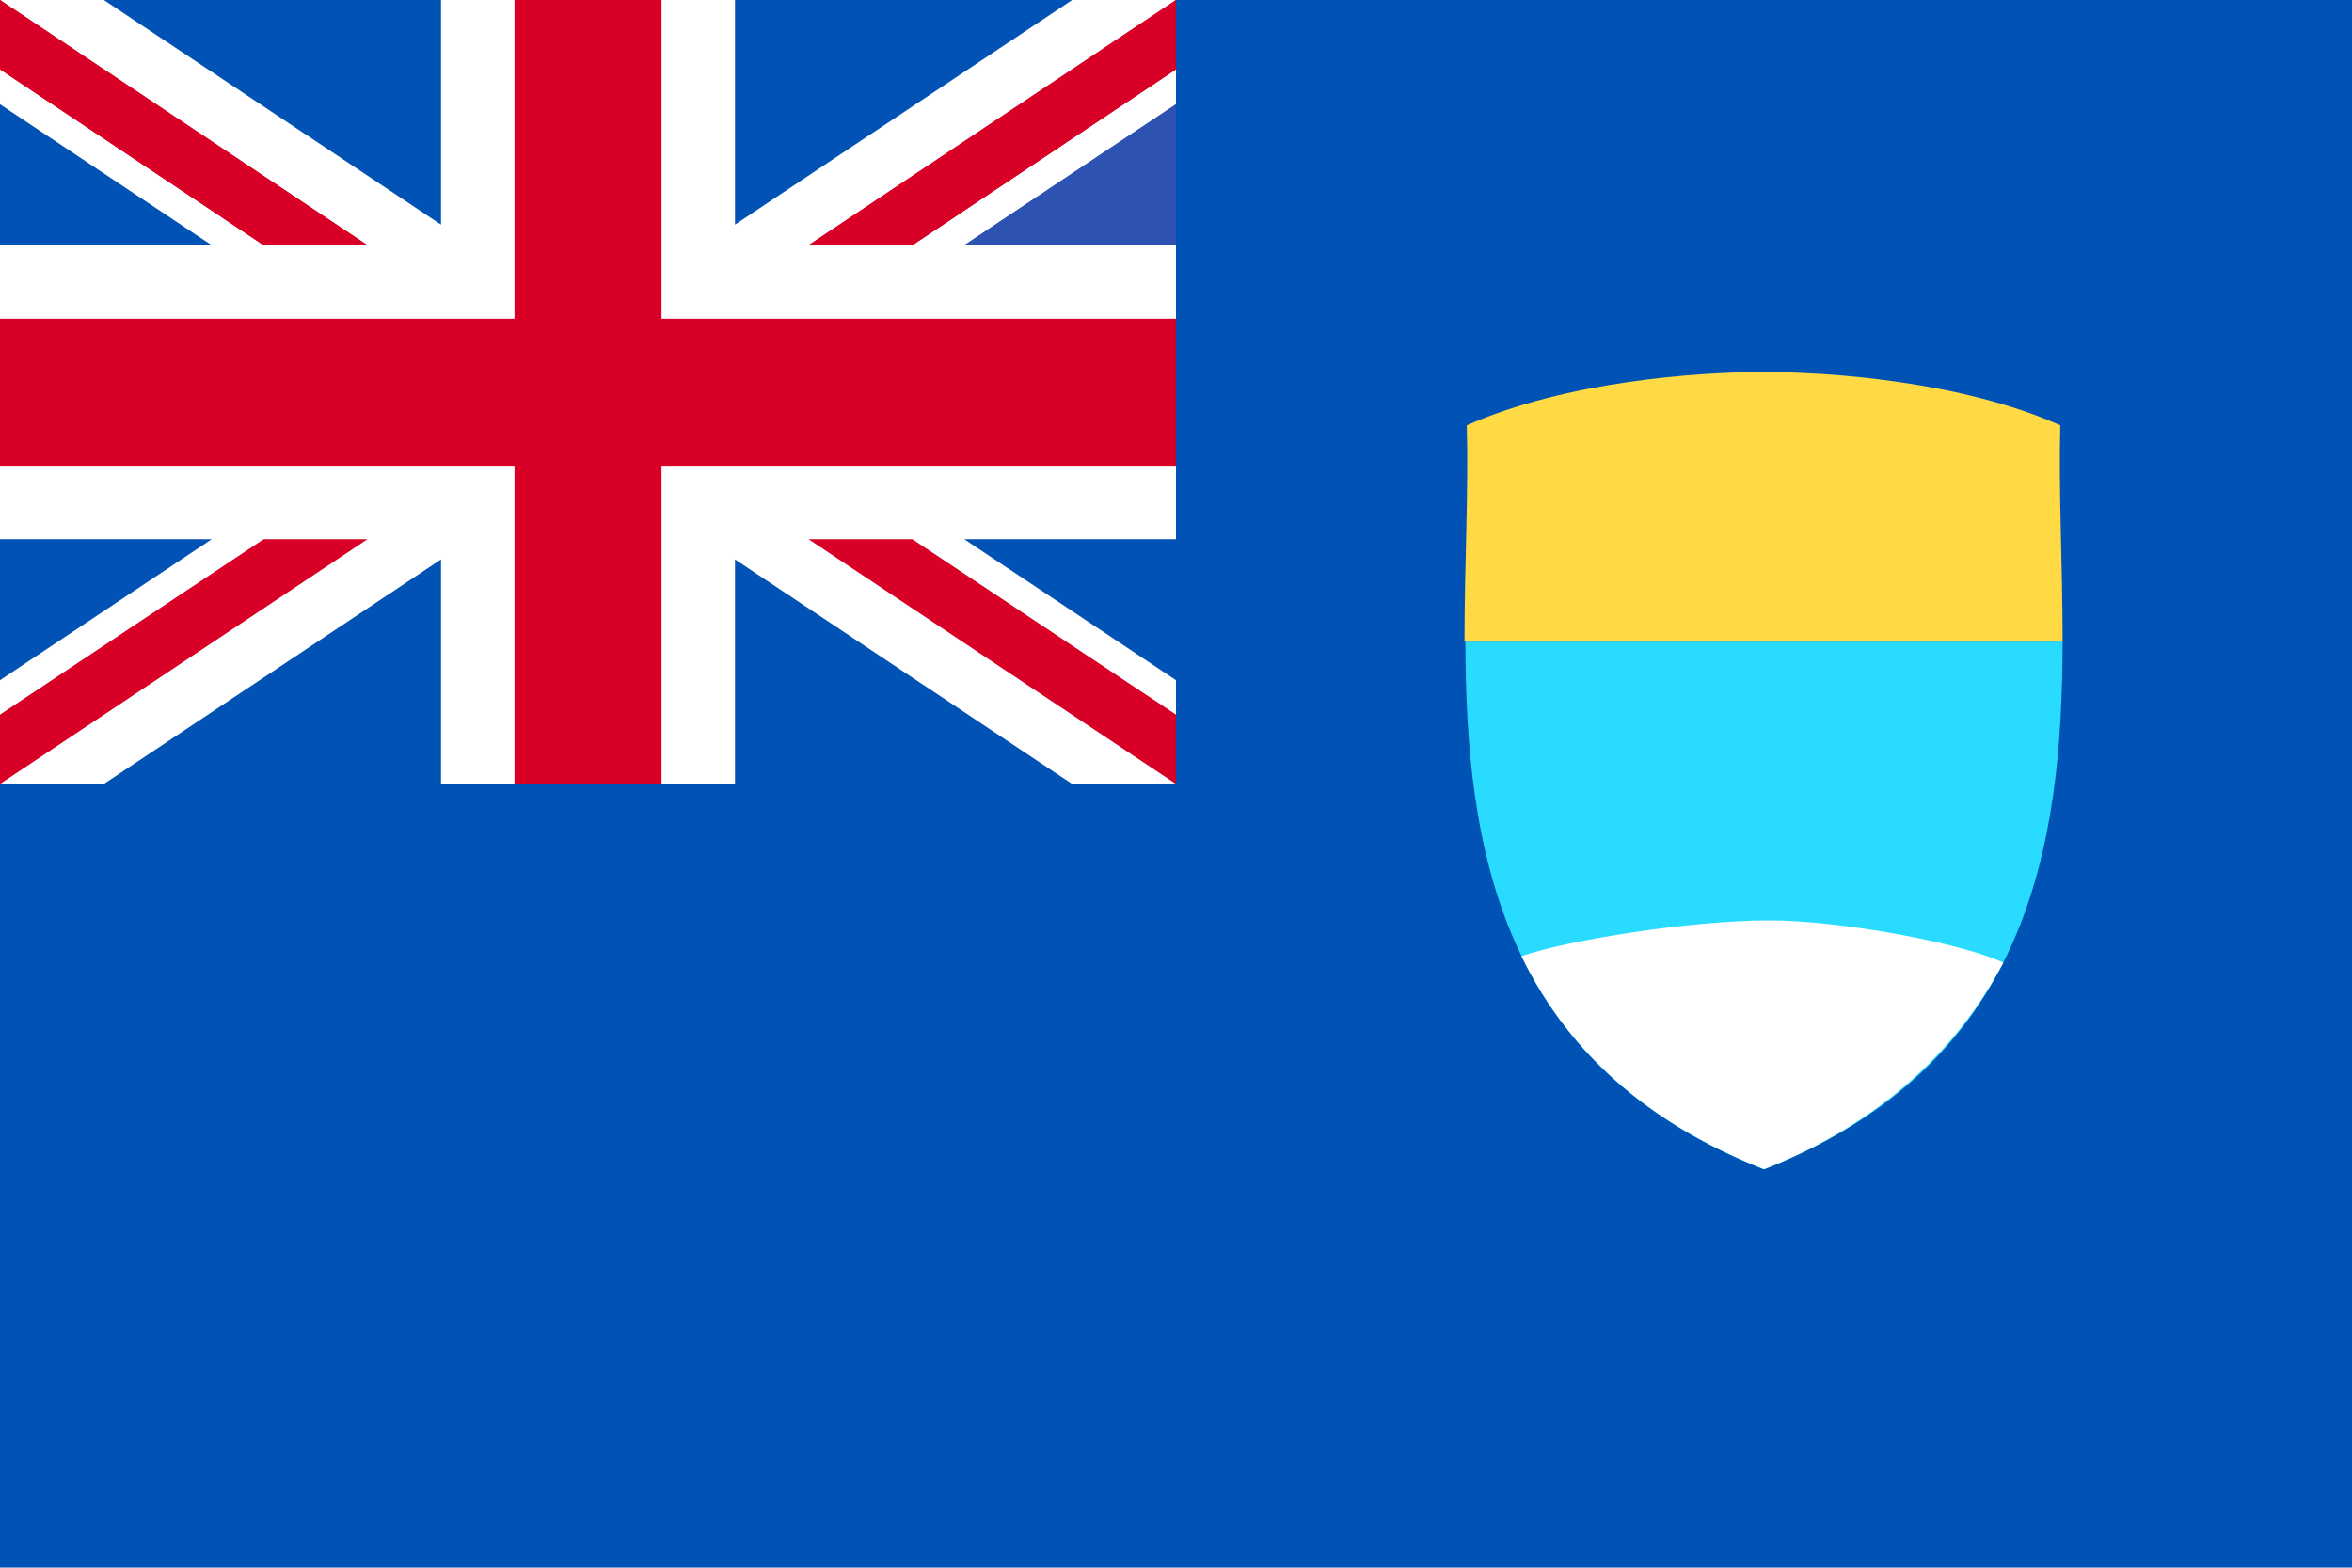
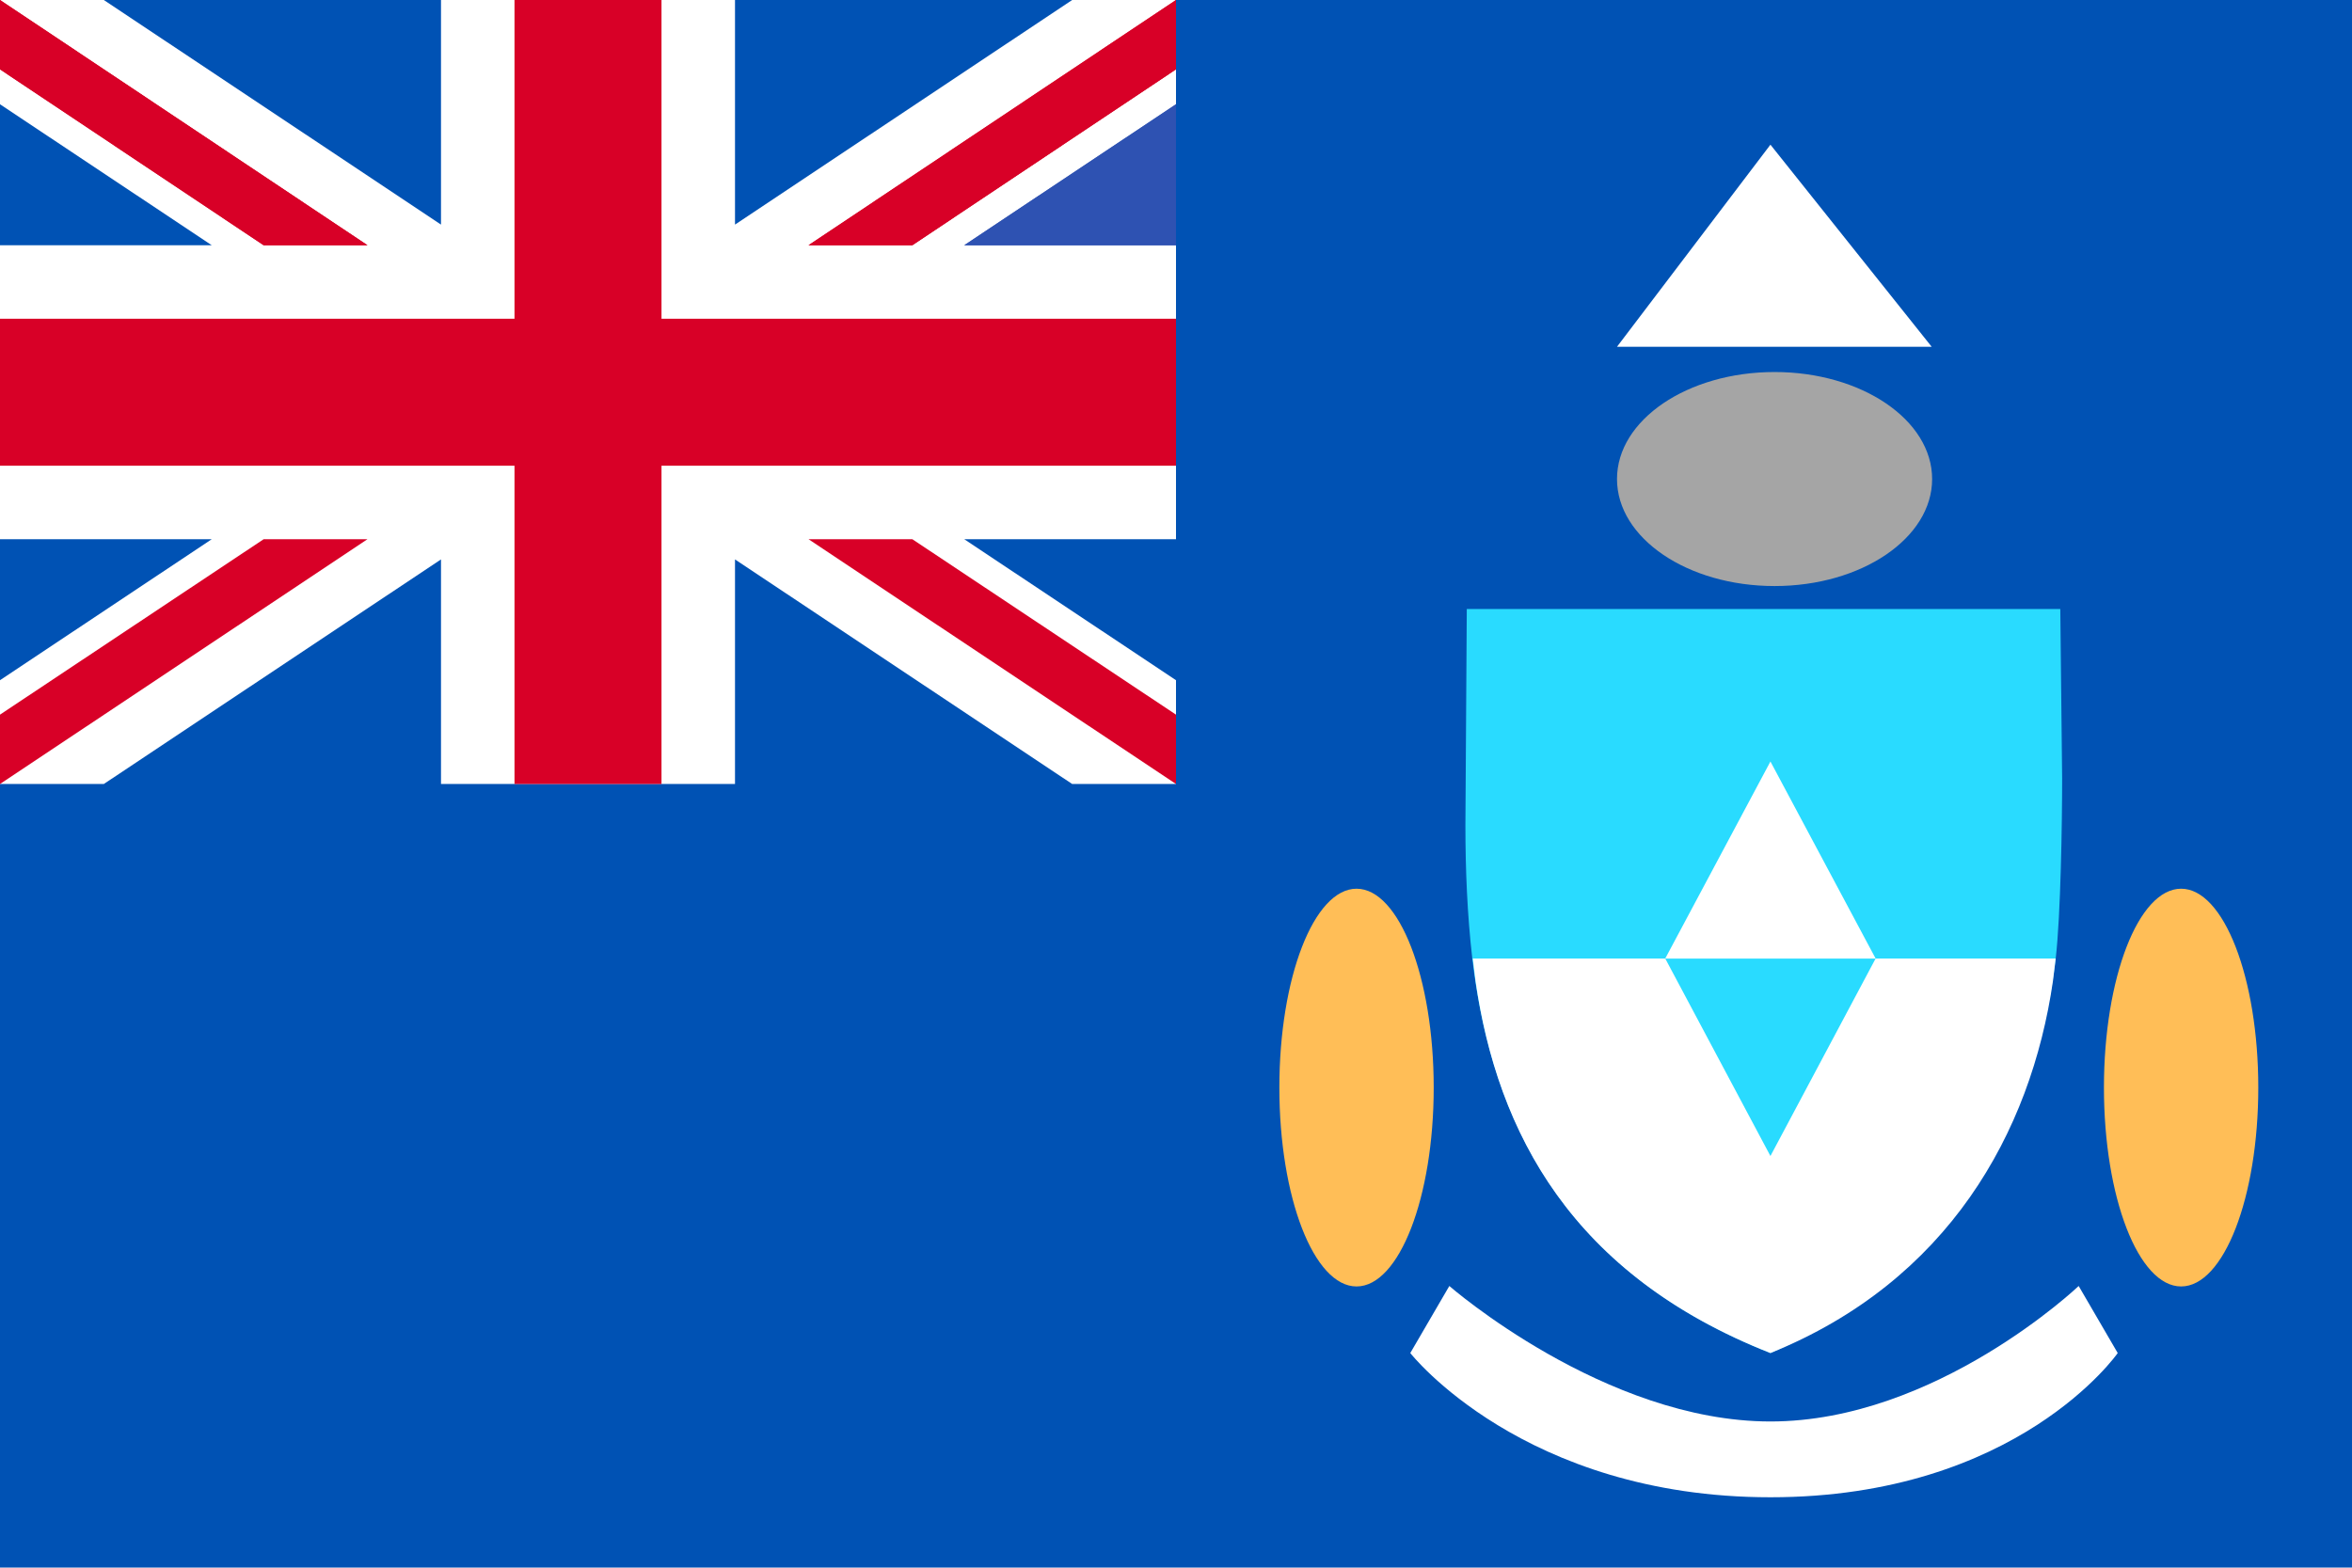
<svg xmlns="http://www.w3.org/2000/svg" version="1.1" viewBox="0 0 512 341.3">
-   <rect y="0" fill="#0052B4" width="512" height="341.3" />
+   <rect fill="#0052B4" width="512" height="341.3" />
  <polygon fill="#FFFFFF" points="256,0 256,117.4 209.9,117.4 256,148.1 256,170.7 233.4,170.7 160,121.8 160,170.7 96,170.7 96,121.8  22.6,170.7 0,170.7 0,148.1 46.1,117.4 0,117.4 0,53.4 46.1,53.4 0,22.7 0,0 22.6,0 96,48.9 96,0 160,0 160,48.9 233.4,0 " />
  <g>
    <polygon fill="#D80027" points="144,0 112,0 112,69.4 0,69.4 0,101.4 112,101.4 112,170.7 144,170.7 144,101.4 256,101.4 256,69.4   144,69.4  " />
    <polygon fill="#D80027" points="0,0 0,15.1 57.4,53.4 80,53.4  " />
    <polygon fill="#D80027" points="256,0 256,15.1 198.6,53.4 176,53.4  " />
  </g>
  <polygon fill="#2E52B2" points="256,22.7 256,53.4 209.9,53.4 " />
  <g>
    <polygon fill="#D80027" points="0,0 0,15.1 57.4,53.4 80,53.4  " />
    <polygon fill="#D80027" points="256,0 256,15.1 198.6,53.4 176,53.4  " />
  </g>
  <polygon fill="#2E52B2" points="256,22.7 256,53.4 209.9,53.4 " />
  <g>
    <polygon fill="#D80027" points="0,170.7 0,155.6 57.4,117.4 80,117.4  " />
    <polygon fill="#D80027" points="256,170.7 256,155.6 198.6,117.4 176,117.4  " />
  </g>
  <g>
-     <path fill="#29DBFF" d="M449,139.7c-0.1,44.4-7.2,92.1-65,114.9c-57.8-22.8-64.9-70.5-65-114.9H449z" />
-     <path fill="#FFFFFF" d="M384,254.6c26.2-10.3,42.7-27.1,52.1-45l0,0c-9.1-4.3-35.5-9.2-51-9.2c-17,0-44,4.3-53.9,7.8   C340.5,227.2,356.5,243.7,384,254.6z" />
-     <path fill="#ffda44" d="M449,139.7c0-16.7-0.9-32.9-0.5-47.1C426.9,83,398.4,81,383.9,81s-42.9,2-64.6,11.6   c0.4,14.2-0.5,30.4-0.5,47.1H449z" />
+     <path fill="#29DBFF" d="M448.9,169.5c0,9.6-0.3,29.6-1.4,39.2c-4.1,34.9-23.5,68.8-62.1,85.9c-45.3-17.9-60.8-51-64.9-85.9   c-1.1-9.6-1.5-19.4-1.5-29l0.3-47.1h129.2L448.9,169.5z" />
  </g>
+   <g>
+     <path fill="#FFFFFF" d="M447.5,208.7c-0.2,1.6-0.4,3.3-0.6,4.9c-4.8,33.1-22.9,65.4-61.5,81c-43.2-17-59.4-47.9-64.2-81   c-0.2-1.6-0.4-3.2-0.6-4.9" />
+   </g>
+   <polygon fill="#29DBFF" points="385.4,251.7 362.5,208.7 408.3,208.7 " />
+   <polygon fill="#FFFFFF" points="385.4,165.8 362.5,208.7 408.3,208.7 " />
+   <ellipse fill="#FFBE57" cx="474.8" cy="236.8" rx="16.8" ry="43.3" />
+   <ellipse fill="#FFBE57" cx="295.3" cy="236.8" rx="16.8" ry="43.3" />
+   <polygon fill="#FFFFFF" points="385.4,31.5 352,75.5 420.5,75.5 " />
+   <path fill="#FFFFFF" d="M315.5,280c0,0,33.8,29.5,69.9,29.5s67.1-29.5,67.1-29.5l8.5,14.6c0,0-21.8,31.4-75.6,31.4S307,294.6,307,294.6  L315.5,280z" />
+   <ellipse fill="#A5A5A5" cx="386.3" cy="104.3" rx="34.3" ry="23.3" />
</svg>
